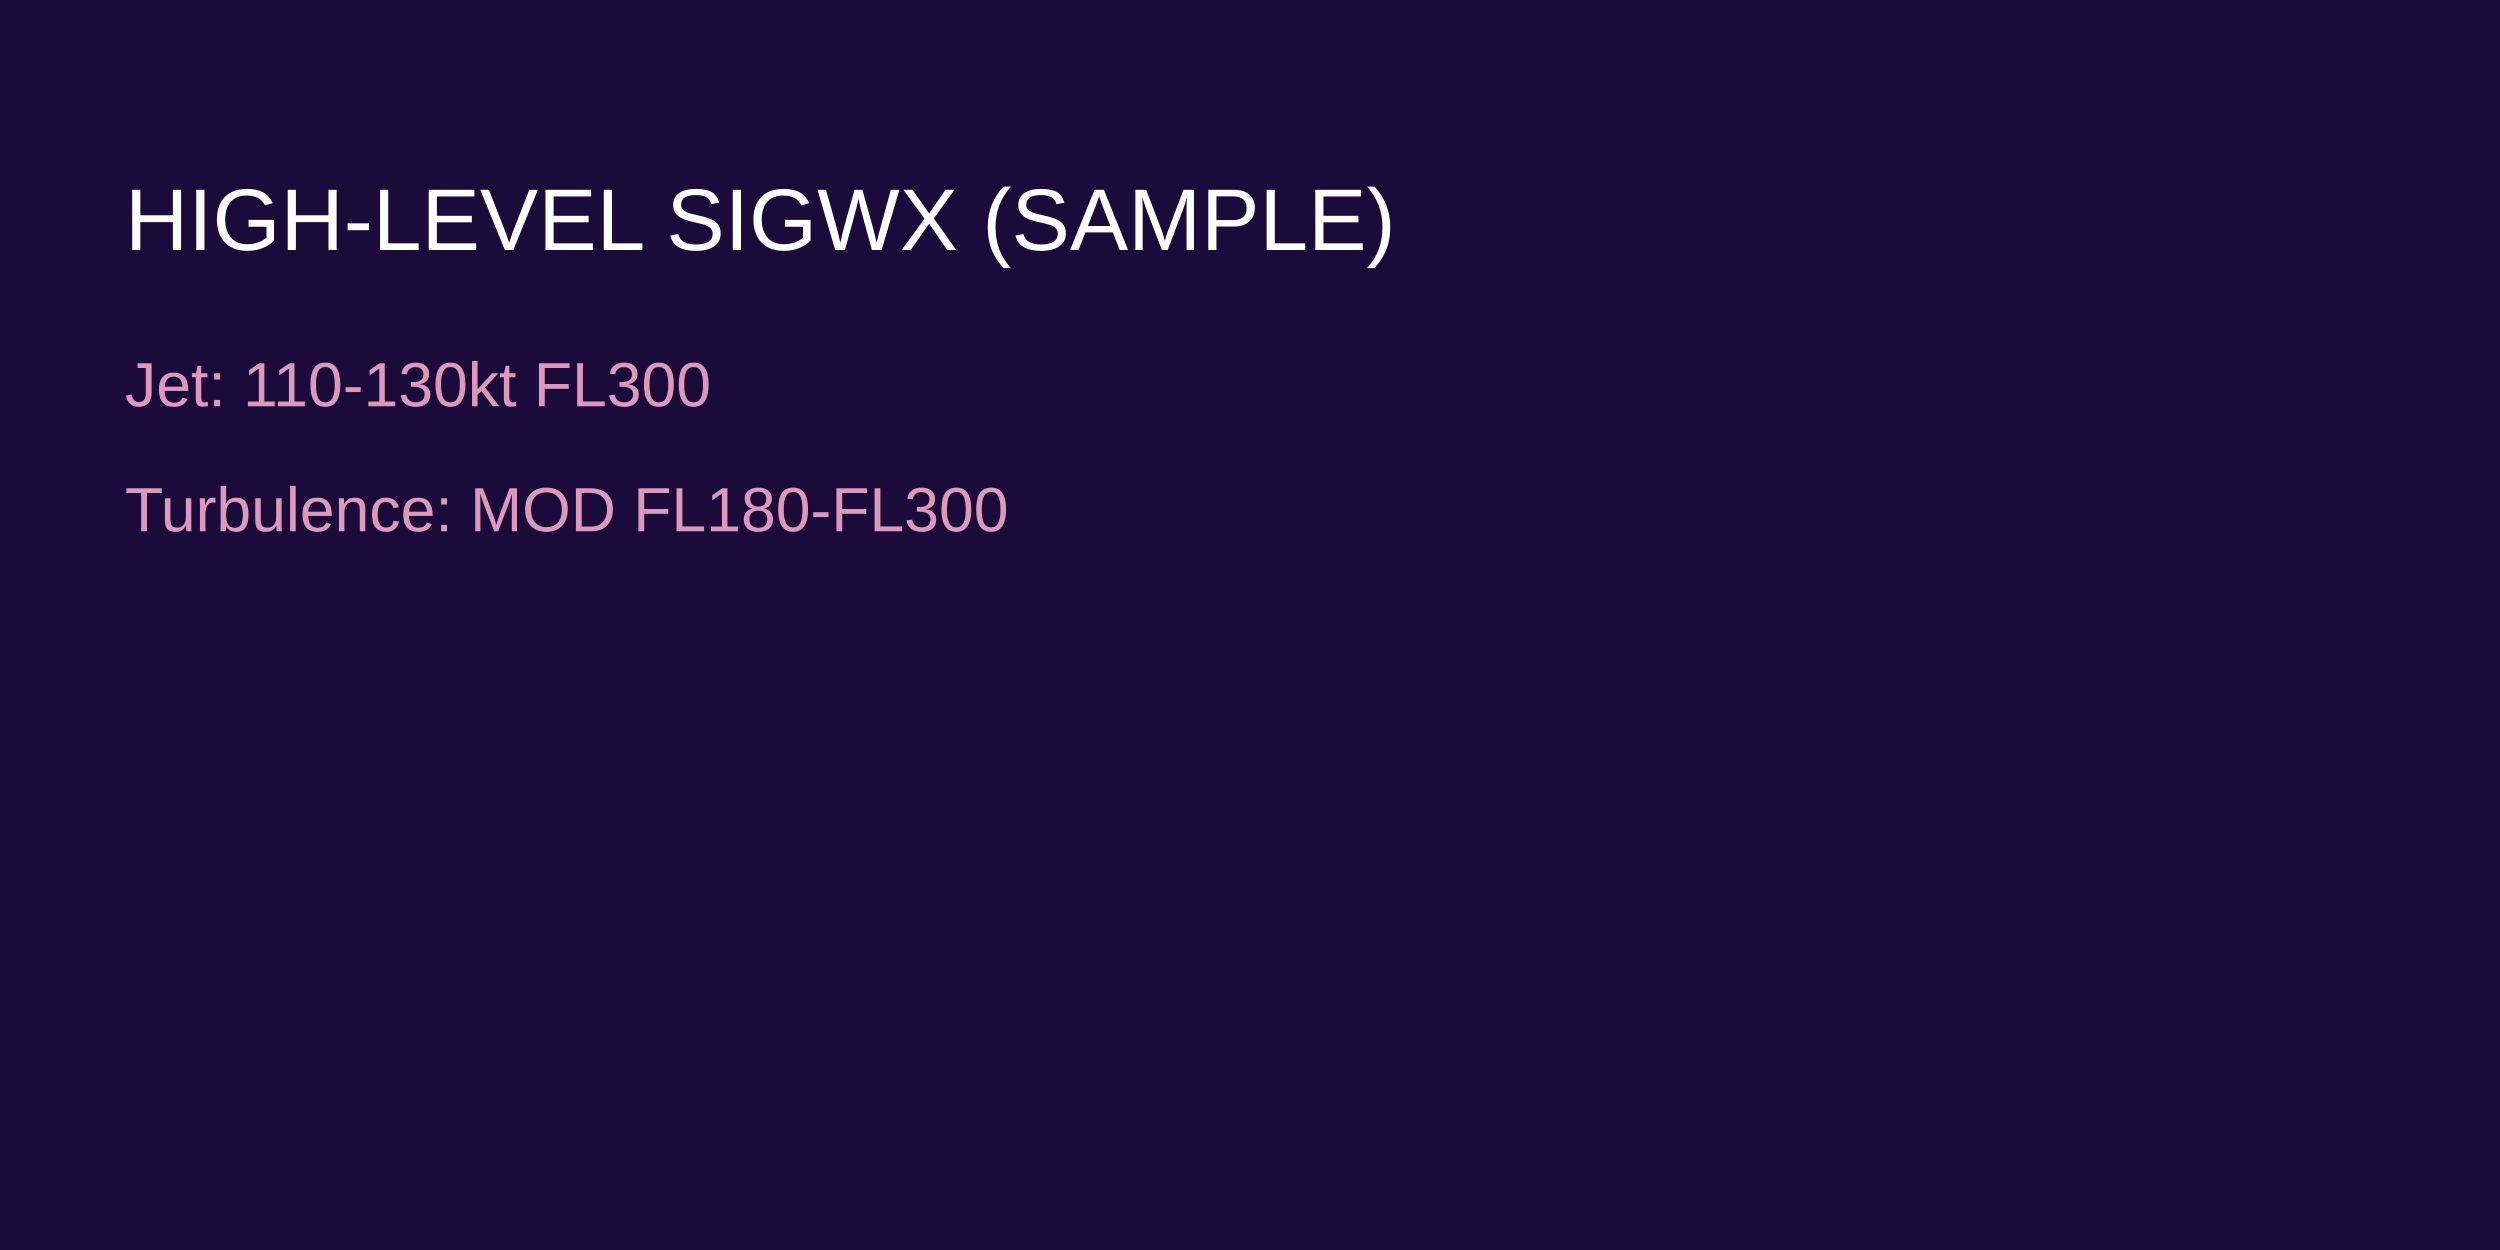
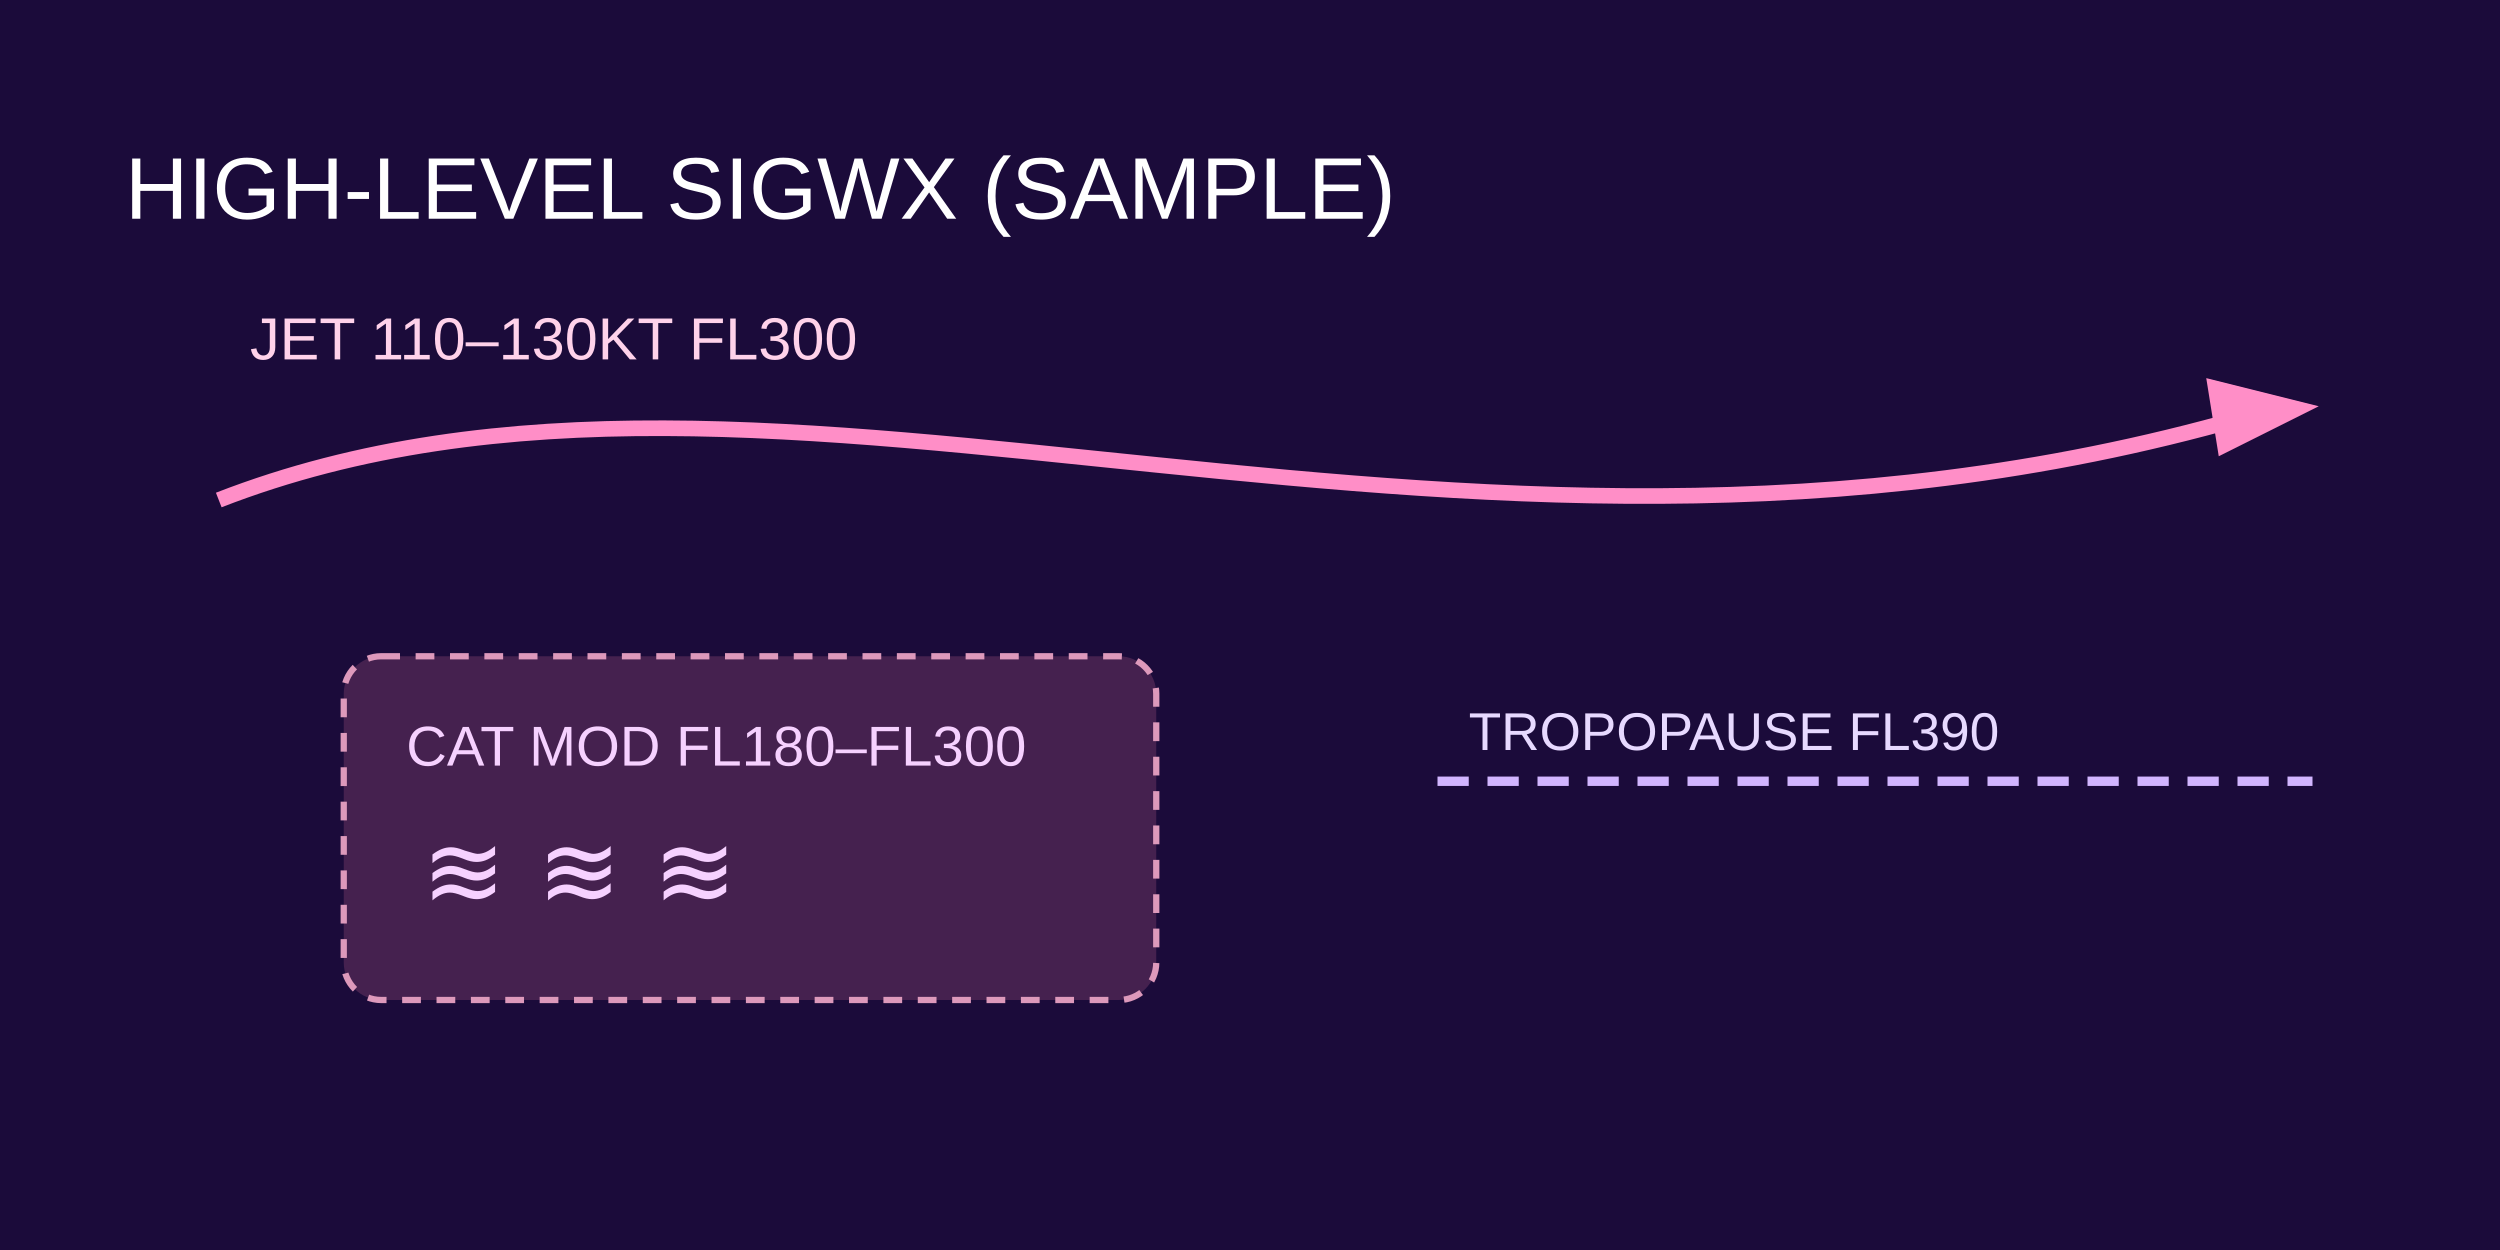
- <svg xmlns="http://www.w3.org/2000/svg" width="800" height="400" role="img" aria-label="High level SIGWX sample">
+ <svg xmlns="http://www.w3.org/2000/svg" width="800" height="400" role="img" aria-label="High level SIGWX sample with synoptic symbols">
  <rect width="100%" height="100%" fill="#1b0b3a" />
-   <text x="40" y="80" fill="#fff" font-size="28" font-family="Arial">HIGH-LEVEL SIGWX (SAMPLE)</text>
-   <text x="40" y="130" fill="#d9b" font-size="20" font-family="Arial">Jet: 110-130kt FL300</text>
-   <text x="40" y="170" fill="#d9b" font-size="20" font-family="Arial">Turbulence: MOD FL180-FL300</text>
+   <text x="40" y="70" fill="#fff" font-size="28" font-family="Arial">HIGH-LEVEL SIGWX (SAMPLE)</text>
+   <path d="M70 160 C250 90, 470 210, 730 130" fill="none" stroke="#ff8ec7" stroke-width="5" />
+   <polygon points="706,121 742,130 710,146" fill="#ff8ec7" />
+   <text x="80" y="115" fill="#ffd2ea" font-size="19" font-family="Arial">JET 110–130KT FL300</text>
+   <rect x="110" y="210" width="260" height="110" rx="12" fill="#45214f" stroke="#d9b" stroke-width="2" stroke-dasharray="6 5" />
+   <text x="130" y="245" fill="#f6d1ff" font-size="18" font-family="Arial">CAT MOD FL180–FL300</text>
+   <text x="135" y="290" fill="#f6d1ff" font-size="32" font-family="Arial">≋ ≋ ≋</text>
+   <line x1="460" y1="250" x2="740" y2="250" stroke="#d2b5ff" stroke-width="3" stroke-dasharray="10 6" />
+   <text x="470" y="240" fill="#e7d9ff" font-size="17" font-family="Arial">TROPOPAUSE FL390</text>
</svg>
